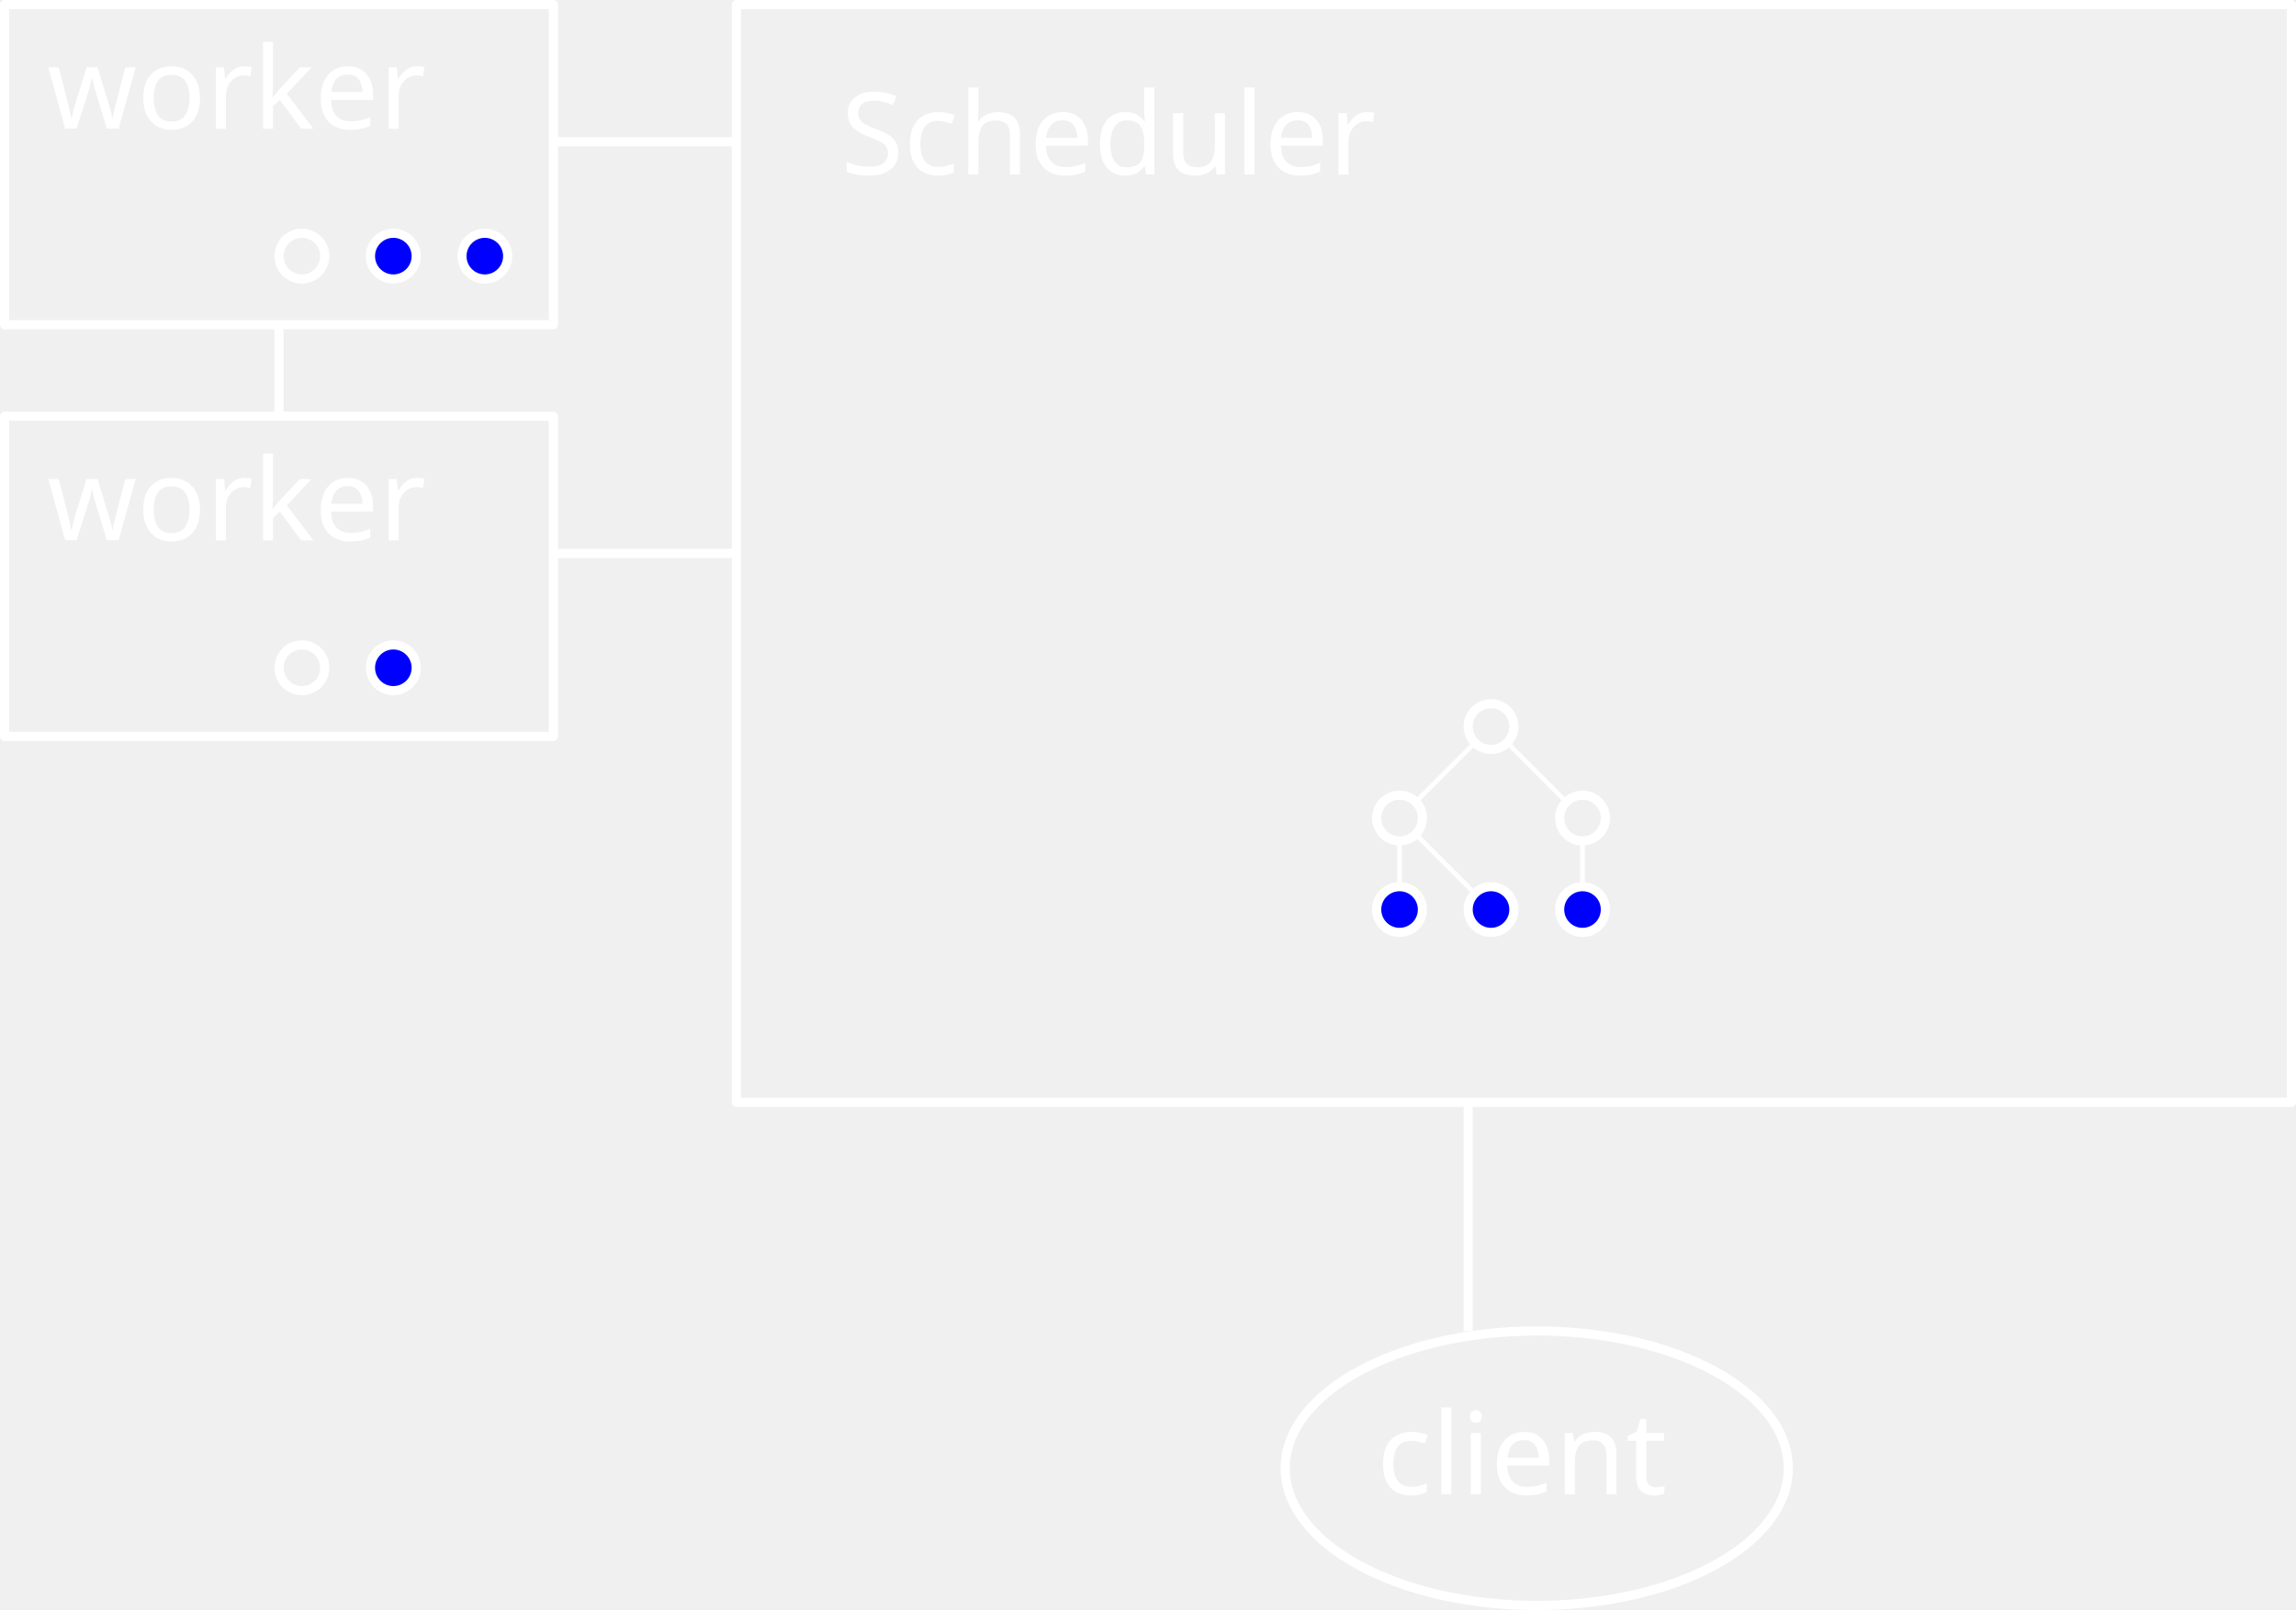
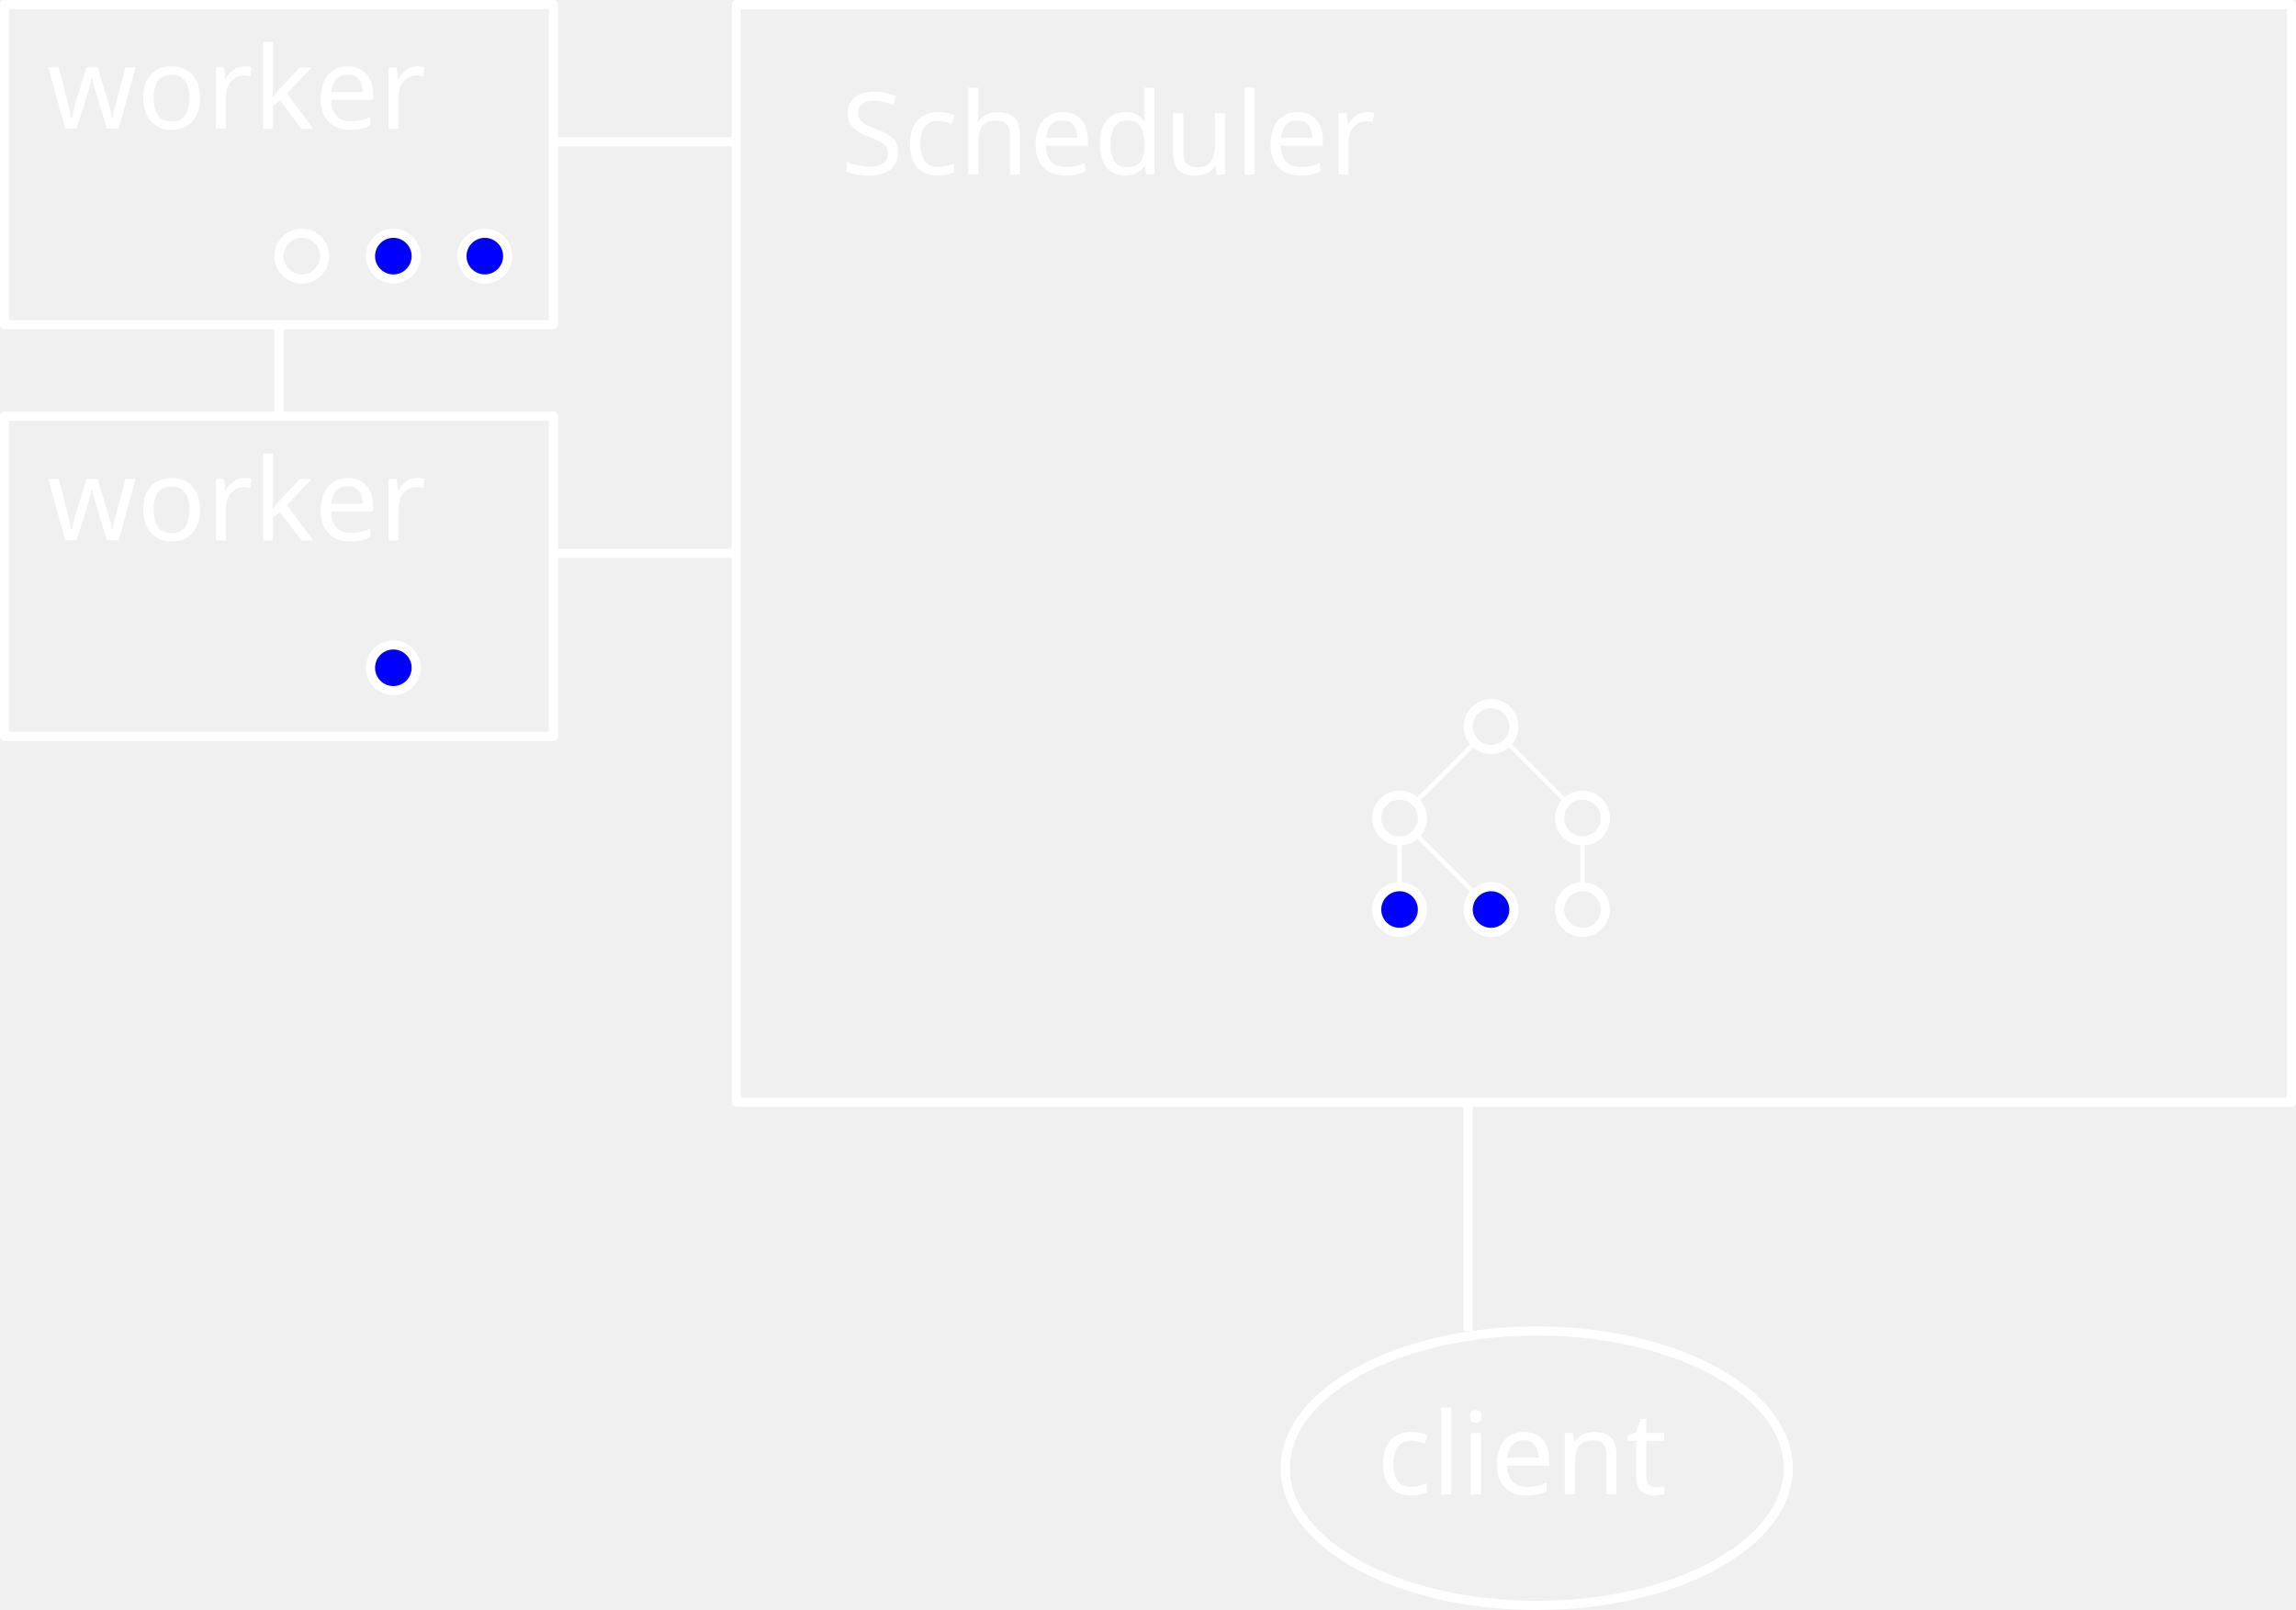
<svg xmlns="http://www.w3.org/2000/svg" width="141.676mm" height="99.342mm" viewBox="0 0 502 352" id="svg2" version="1.1">
  <defs id="defs4" />
  <g id="layer1" transform="translate(-99,-291.3622)">
    <rect style="fill:none;fill-opacity:0.502;stroke:#ffffff;stroke-width:2;stroke-linecap:butt;stroke-linejoin:round;stroke-miterlimit:4;stroke-dasharray:none;stroke-opacity:1" id="rect4138" width="340" height="240" x="260" y="292.362" />
    <text xml:space="preserve" style="font-style:normal;font-weight:normal;font-size:40px;line-height:125%;font-family:sans-serif;letter-spacing:0px;word-spacing:0px;fill:#ffffff;fill-opacity:1;stroke:none;stroke-width:1px;stroke-linecap:butt;stroke-linejoin:miter;stroke-opacity:1;" x="282.857" y="329.505" id="text4140">
      <tspan id="tspan4142" x="282.857" y="329.505" style="font-size:25px;fill:#ffffff;fill-opacity:1;">Scheduler</tspan>
    </text>
    <circle style="fill:none;fill-opacity:0.502;stroke:#000000;stroke-width:2;stroke-linecap:butt;stroke-linejoin:round;stroke-miterlimit:4;stroke-dasharray:none;stroke-opacity:1" id="path4161-9" cx="-5" cy="497.362" r="5" />
    <text xml:space="preserve" style="font-style:normal;font-weight:normal;font-size:40px;line-height:125%;font-family:sans-serif;letter-spacing:0px;word-spacing:0px;fill:#ffffff;fill-opacity:1;stroke:none;stroke-width:1px;stroke-linecap:butt;stroke-linejoin:miter;stroke-opacity:1;" x="400" y="618.077" id="text4240">
      <tspan id="tspan4242" x="400" y="618.077" style="font-size:25px;fill:#ffffff;fill-opacity:1;">client</tspan>
    </text>
    <ellipse style="fill:none;fill-opacity:0.502;stroke:#ffffff;stroke-width:2;stroke-linecap:butt;stroke-linejoin:round;stroke-miterlimit:4;stroke-dasharray:none;stroke-opacity:1" id="path4292" cx="435" cy="612.362" rx="55" ry="30" />
    <rect style="fill:none;fill-opacity:0.502;stroke:#ffffff;stroke-width:2;stroke-linecap:butt;stroke-linejoin:round;stroke-miterlimit:4;stroke-dasharray:none;stroke-opacity:1" id="rect4294" width="120" height="70" x="100" y="292.362" />
    <text xml:space="preserve" style="font-style:normal;font-weight:normal;font-size:40px;line-height:125%;font-family:sans-serif;letter-spacing:0px;word-spacing:0px;fill:#ffffff;fill-opacity:1;stroke:none;stroke-width:1px;stroke-linecap:butt;stroke-linejoin:miter;stroke-opacity:1;" x="109.286" y="319.505" id="text4240-9">
      <tspan id="tspan4242-2" x="109.286" y="319.505" style="font-size:25px;fill:#ffffff;fill-opacity:1;">worker</tspan>
    </text>
    <circle style="fill:none;fill-opacity:0.502;stroke:#000000;stroke-width:2;stroke-linecap:butt;stroke-linejoin:round;stroke-miterlimit:4;stroke-dasharray:none;stroke-opacity:1" id="path4161-61" cx="-45" cy="577.362" r="5" />
    <circle style="fill:none;fill-opacity:0.502;stroke:#000000;stroke-width:2;stroke-linecap:butt;stroke-linejoin:round;stroke-miterlimit:4;stroke-dasharray:none;stroke-opacity:1" id="path4161-3-2" cx="-85" cy="577.362" r="5" />
    <circle style="fill:none;fill-opacity:0.502;stroke:#000000;stroke-width:2;stroke-linecap:butt;stroke-linejoin:round;stroke-miterlimit:4;stroke-dasharray:none;stroke-opacity:1" id="path4161-5-9" cx="-65" cy="557.362" r="5" />
    <circle style="fill:none;fill-opacity:0.502;stroke:#000000;stroke-width:2;stroke-linecap:butt;stroke-linejoin:round;stroke-miterlimit:4;stroke-dasharray:none;stroke-opacity:1" id="path4161-6-3" cx="-45" cy="597.362" r="5" />
    <circle style="fill:none;fill-opacity:0.502;stroke:#000000;stroke-width:2;stroke-linecap:butt;stroke-linejoin:round;stroke-miterlimit:4;stroke-dasharray:none;stroke-opacity:1" id="path4161-2-1" cx="-85" cy="597.362" r="5" />
    <circle style="fill:none;fill-opacity:0.502;stroke:#000000;stroke-width:2;stroke-linecap:butt;stroke-linejoin:round;stroke-miterlimit:4;stroke-dasharray:none;stroke-opacity:1" id="path4161-1-4" cx="-65" cy="597.362" r="5" />
    <rect style="fill:none;fill-opacity:0.502;stroke:#ffffff;stroke-width:2;stroke-linecap:butt;stroke-linejoin:round;stroke-miterlimit:4;stroke-dasharray:none;stroke-opacity:1" id="rect4294-0" width="120" height="70" x="100" y="382.362" />
    <text xml:space="preserve" style="font-style:normal;font-weight:normal;font-size:40px;line-height:125%;font-family:sans-serif;letter-spacing:0px;word-spacing:0px;fill:#ffffff;fill-opacity:1;stroke:none;stroke-width:1px;stroke-linecap:butt;stroke-linejoin:miter;stroke-opacity:1;" x="109.286" y="409.505" id="text4240-9-6">
      <tspan id="tspan4242-2-3" x="109.286" y="409.505" style="font-size:25px;fill:#ffffff;fill-opacity:1;">worker</tspan>
    </text>
    <path style="fill:none;fill-rule:evenodd;stroke:#ffffff;stroke-width:2;stroke-linecap:butt;stroke-linejoin:miter;stroke-miterlimit:4;stroke-dasharray:none;stroke-opacity:1" d="m 220,322.362 c 40,0 40,0 40,0" id="path4493" />
    <path style="fill:none;fill-rule:evenodd;stroke:#ffffff;stroke-width:2;stroke-linecap:butt;stroke-linejoin:miter;stroke-miterlimit:4;stroke-dasharray:none;stroke-opacity:1" d="m 220,412.362 c 40,0 40,0 40,0" id="path4495" />
    <path style="fill:none;fill-rule:evenodd;stroke:#ffffff;stroke-width:2;stroke-linecap:butt;stroke-linejoin:miter;stroke-miterlimit:4;stroke-dasharray:none;stroke-opacity:1" d="m 420,582.362 c 0,-50 0,-50 0,-50" id="path4497" />
    <path style="fill:none;fill-rule:evenodd;stroke:#ffffff;stroke-width:2;stroke-linecap:butt;stroke-linejoin:miter;stroke-miterlimit:4;stroke-dasharray:none;stroke-opacity:1" d="m 160,382.362 c 0,-20 0,-20 0,-20" id="path4499" />
    <path style="fill:none;fill-rule:evenodd;stroke:#000000;stroke-width:1px;stroke-linecap:butt;stroke-linejoin:miter;stroke-opacity:1" d="m -85,592.362 0,-10" id="path4511" />
    <path style="fill:none;fill-rule:evenodd;stroke:#000000;stroke-width:1px;stroke-linecap:butt;stroke-linejoin:miter;stroke-opacity:1" d="m -81.464,580.898 11.464,11.464" id="path4513" />
    <path style="fill:none;fill-rule:evenodd;stroke:#000000;stroke-width:1px;stroke-linecap:butt;stroke-linejoin:miter;stroke-opacity:1" d="m -61.464,560.898 12.929,12.929" id="path4515" />
    <path style="fill:none;fill-rule:evenodd;stroke:#000000;stroke-width:1px;stroke-linecap:butt;stroke-linejoin:miter;stroke-opacity:1" d="m -45,577.362 0,0" id="path4517" />
    <path style="fill:none;fill-rule:evenodd;stroke:#000000;stroke-width:1px;stroke-linecap:butt;stroke-linejoin:miter;stroke-opacity:1" d="m -45,582.362 0,10" id="path4521" />
    <path style="fill:none;fill-rule:evenodd;stroke:#000000;stroke-width:1px;stroke-linecap:butt;stroke-linejoin:miter;stroke-opacity:1" d="m -81.464,573.827 12.929,-12.929" id="path4523" />
    <circle style="fill:#0000ff;fill-opacity:1;stroke:#ffffff;stroke-width:2;stroke-linecap:butt;stroke-linejoin:round;stroke-miterlimit:4;stroke-dasharray:none;stroke-opacity:1" id="path4161-9-66" cx="405" cy="490.219" r="5" />
-     <circle style="fill:#0000ff;fill-opacity:1;stroke:#ffffff;stroke-width:2;stroke-linecap:butt;stroke-linejoin:round;stroke-miterlimit:4;stroke-dasharray:none;stroke-opacity:1" id="path4161-9-4" cx="445" cy="490.219" r="5" />
+     <circle style="fill:none;fill-opacity:1;stroke:#ffffff;stroke-width:2;stroke-linecap:butt;stroke-linejoin:round;stroke-miterlimit:4;stroke-dasharray:none;stroke-opacity:1" id="path4161-9-4" cx="445" cy="490.219" r="5" />
    <circle style="fill:none;fill-opacity:0.502;stroke:#ffffff;stroke-width:2;stroke-linecap:butt;stroke-linejoin:round;stroke-miterlimit:4;stroke-dasharray:none;stroke-opacity:1" id="path4161-9-95" cx="445" cy="470.219" r="5" />
    <circle style="fill:none;fill-opacity:0.502;stroke:#ffffff;stroke-width:2;stroke-linecap:butt;stroke-linejoin:round;stroke-miterlimit:4;stroke-dasharray:none;stroke-opacity:1" id="path4161-9-04" cx="405" cy="470.219" r="5" />
    <circle style="fill:none;fill-opacity:0.502;stroke:#ffffff;stroke-width:2;stroke-linecap:butt;stroke-linejoin:round;stroke-miterlimit:4;stroke-dasharray:none;stroke-opacity:1" id="path4161-9-87" cx="425" cy="450.219" r="5" />
    <circle style="fill:#0000ff;fill-opacity:1;stroke:#ffffff;stroke-width:2;stroke-linecap:butt;stroke-linejoin:round;stroke-miterlimit:4;stroke-dasharray:none;stroke-opacity:1" id="path4161-9-1" cx="425" cy="490.219" r="5" />
    <circle style="fill:#0000ff;fill-opacity:1;stroke:#ffffff;stroke-width:2;stroke-linecap:butt;stroke-linejoin:round;stroke-miterlimit:4;stroke-dasharray:none;stroke-opacity:1" id="path4161-9-7" cx="185" cy="347.362" r="5" />
    <circle style="fill:#0000ff;fill-opacity:1;stroke:#ffffff;stroke-width:2;stroke-linecap:butt;stroke-linejoin:round;stroke-miterlimit:4;stroke-dasharray:none;stroke-opacity:1" id="path4161-9-27" cx="185" cy="437.362" r="5" />
    <circle style="fill:#0000ff;fill-opacity:1;stroke:#ffffff;stroke-width:2;stroke-linecap:butt;stroke-linejoin:round;stroke-miterlimit:4;stroke-dasharray:none;stroke-opacity:1" id="path4161-9-22" cx="205" cy="347.362" r="5" />
    <path style="fill:none;fill-rule:evenodd;stroke:#ffffff;stroke-width:1px;stroke-linecap:butt;stroke-linejoin:miter;stroke-opacity:1" d="m 405,475.219 0,10" id="path4839" />
    <path style="fill:none;fill-rule:evenodd;stroke:#ffffff;stroke-width:1px;stroke-linecap:butt;stroke-linejoin:miter;stroke-opacity:1" d="m 408.536,473.755 12.929,12.929" id="path4841" />
    <path style="fill:none;fill-rule:evenodd;stroke:#ffffff;stroke-width:1px;stroke-linecap:butt;stroke-linejoin:miter;stroke-opacity:1" d="m 445,485.219 0,-10" id="path4843" />
    <path style="fill:none;fill-rule:evenodd;stroke:#ffffff;stroke-width:1px;stroke-linecap:butt;stroke-linejoin:miter;stroke-opacity:1" d="M 441.464,466.684 428.536,453.755" id="path4845" />
    <path style="fill:none;fill-rule:evenodd;stroke:#ffffff;stroke-width:1px;stroke-linecap:butt;stroke-linejoin:miter;stroke-opacity:1" d="m 421.464,453.755 -12.929,12.929" id="path4847" />
    <circle style="fill:none;fill-opacity:0.502;stroke:#ffffff;stroke-width:2;stroke-linecap:butt;stroke-linejoin:round;stroke-miterlimit:4;stroke-dasharray:none;stroke-opacity:1" id="path4161-9-27-6" cx="165" cy="347.362" r="5" />
-     <circle style="fill:none;fill-opacity:0.502;stroke:#ffffff;stroke-width:2;stroke-linecap:butt;stroke-linejoin:round;stroke-miterlimit:4;stroke-dasharray:none;stroke-opacity:1" id="path4161-9-27-0" cx="165" cy="437.362" r="5" />
  </g>
</svg>
